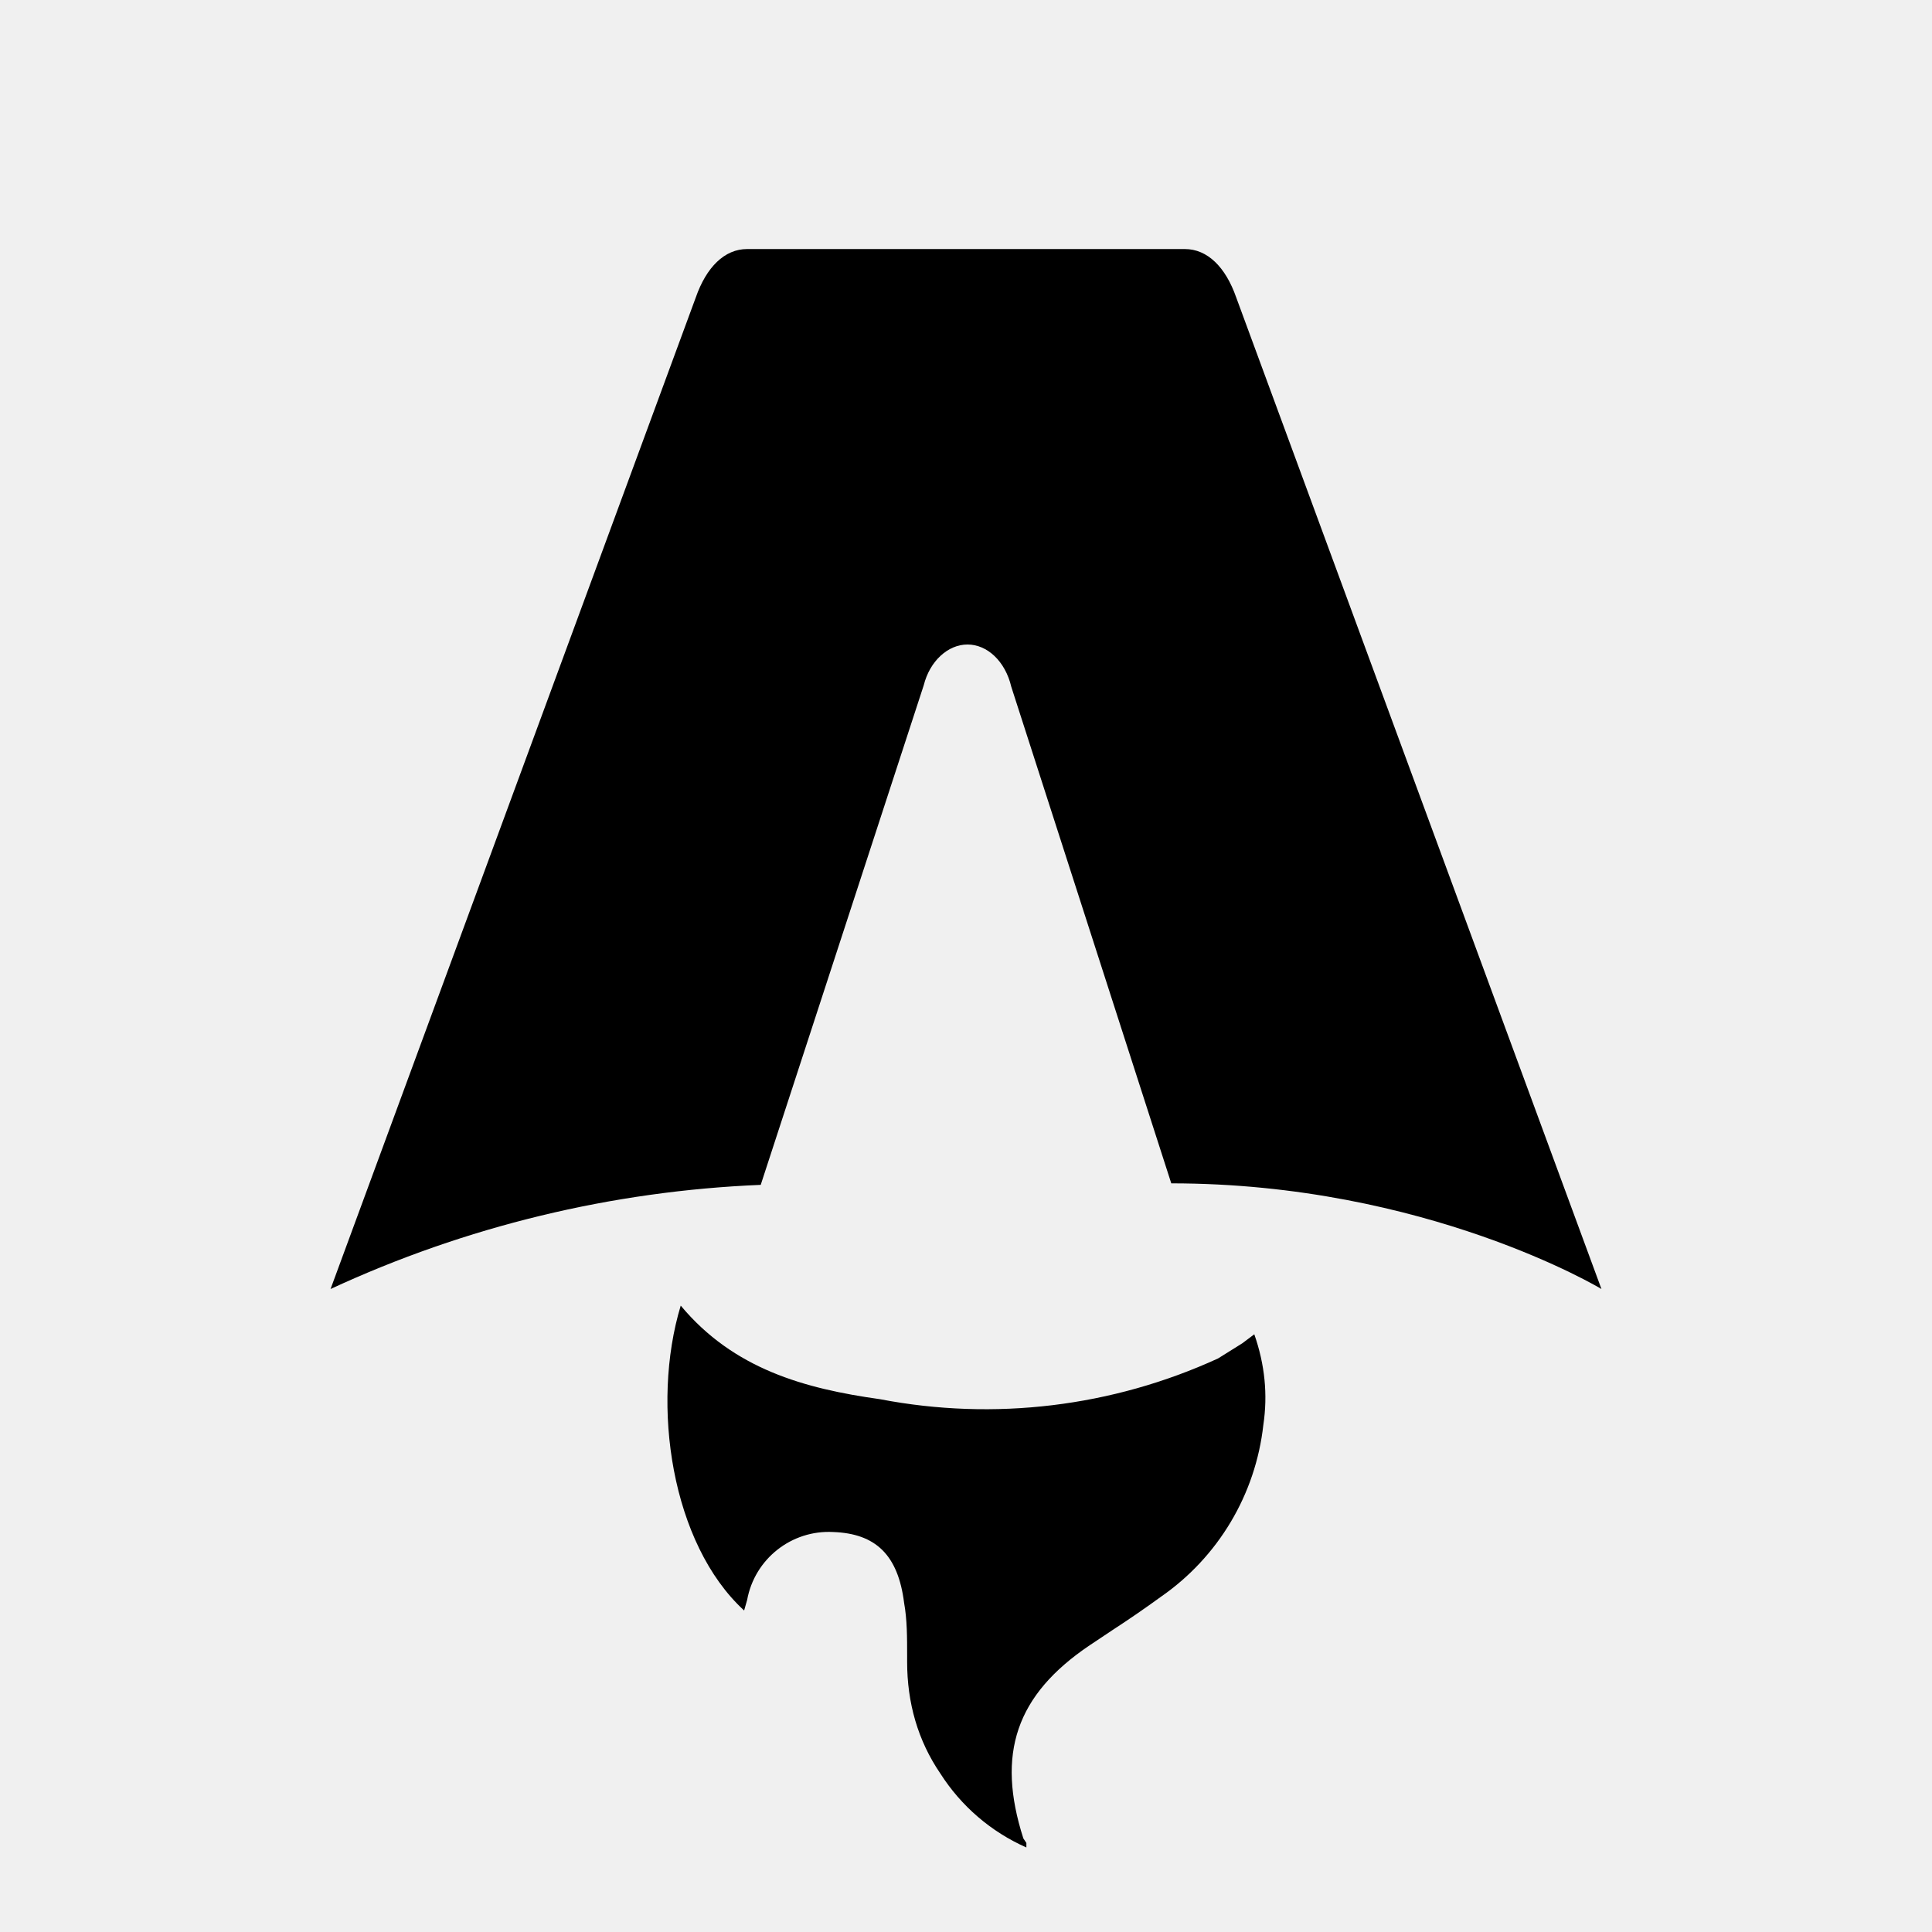
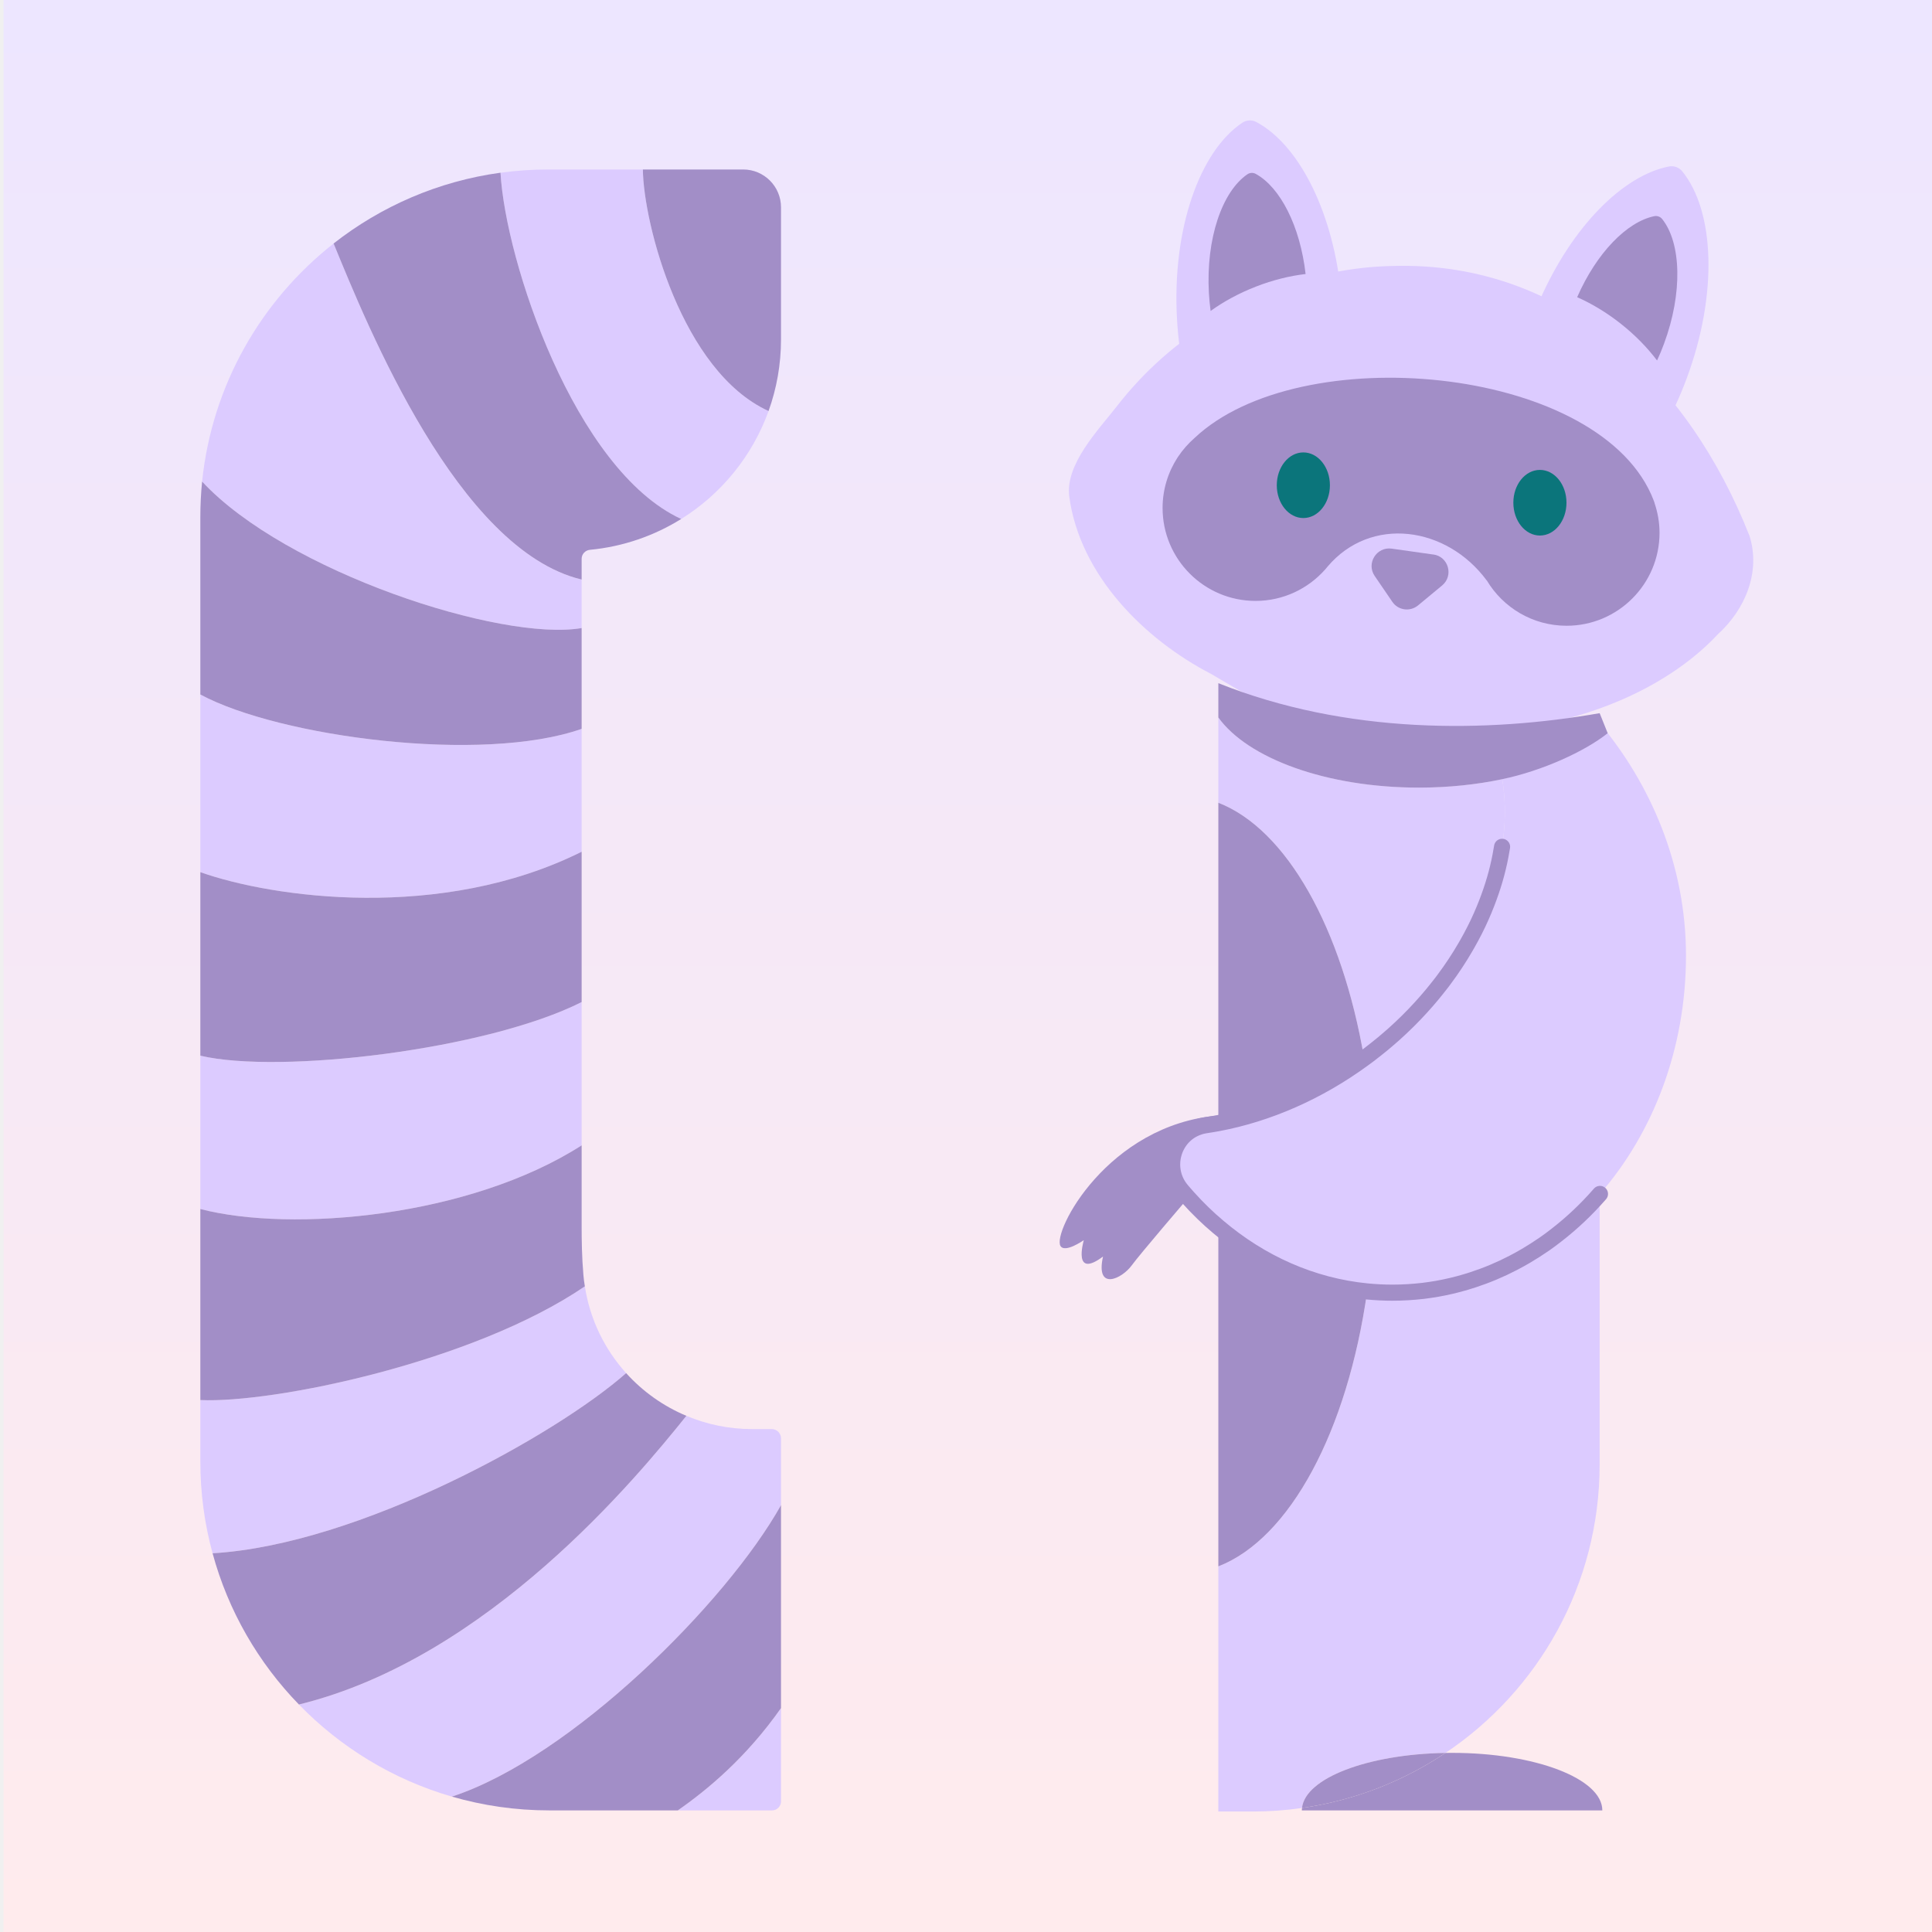
- <svg xmlns="http://www.w3.org/2000/svg" fill="none" viewBox="0 0 128 128">
-   <path d="M50.4 78.5a75.1 75.1 0 0 0-28.5 6.9l24.2-65.7c.7-2 1.9-3.2 3.4-3.2h29c1.5 0 2.7 1.2 3.4 3.2l24.2 65.7s-11.6-7-28.5-7L67 45.5c-.4-1.7-1.6-2.8-2.9-2.8-1.3 0-2.5 1.1-2.9 2.7L50.4 78.5Zm-1.1 28.2Zm-4.2-20.2c-2 6.6-.6 15.8 4.2 20.2a17.5 17.5 0 0 1 .2-.7 5.5 5.5 0 0 1 5.7-4.5c2.8.1 4.3 1.5 4.7 4.7.2 1.1.2 2.3.2 3.5v.4c0 2.7.7 5.2 2.2 7.4a13 13 0 0 0 5.7 4.9v-.3l-.2-.3c-1.8-5.6-.5-9.5 4.4-12.8l1.5-1a73 73 0 0 0 3.2-2.2 16 16 0 0 0 6.8-11.4c.3-2 .1-4-.6-6l-.8.6-1.6 1a37 37 0 0 1-22.4 2.7c-5-.7-9.7-2-13.2-6.2Z" />
-   <style>
-         path { fill: #000; }
-         @media (prefers-color-scheme: dark) {
-             path { fill: #FFF; }
-         }
+ <svg xmlns="http://www.w3.org/2000/svg" viewBox="0 0 360 360">
+   <defs>
+     <style>
+       .cls-1 {
+         fill: #a28ec7;
+       }
+ 
+       .cls-2 {
+         fill: url(#linear-gradient);
+       }
+ 
+       .cls-3 {
+         fill: #0b757b;
+       }
+ 
+       .cls-4 {
+         fill: none;
+         stroke: #a28ec7;
+         stroke-linecap: round;
+         stroke-linejoin: round;
+         stroke-width: 3px;
+       }
+ 
+       .cls-5 {
+         fill: #dccbff;
+       }
    </style>
+     <linearGradient id="linear-gradient" x1="180.66" y1="0" x2="180.66" y2="360" gradientUnits="userSpaceOnUse">
+       <stop offset="0" stop-color="#ede6ff" />
+       <stop offset="1" stop-color="#ffebed" />
+     </linearGradient>
+   </defs>
+   <g id="Layer_3" data-name="Layer 3">
+     <rect class="cls-2" x=".66" width="360" height="360" />
+   </g>
+   <g id="Layer_4" data-name="Layer 4">
+     <g>
+       <path class="cls-5" d="M249.77,53.58c-4.96.57-10.26,1.85-15.58,3.87-5.38,2.04-10.23,4.64-14.34,7.54-.25-1.79-.42-3.62-.53-5.49-.95-16.78,4.21-31.33,12.18-36.64.78-.52,1.79-.56,2.61-.12,7.71,4.12,13.95,16.06,15.66,30.83Z" />
+       <path class="cls-1" d="M243.28,51.06c-2.94.34-6.07,1.11-9.22,2.33-3.18,1.23-6.05,2.8-8.48,4.55-.15-1.08-.25-2.19-.32-3.32-.57-10.15,2.47-18.94,7.18-22.15.46-.31,1.06-.34,1.55-.07,4.56,2.5,8.27,9.72,9.29,18.66Z" />
+       <path class="cls-5" d="M286.94,55.88c4.57,2.01,9.26,4.79,13.75,8.29,4.54,3.54,8.41,7.45,11.48,11.43.76-1.64,1.47-3.33,2.12-5.09,5.85-15.75,5.21-31.18-.84-38.6-.59-.72-1.54-1.07-2.46-.89-8.58,1.67-18.07,11.23-24.05,24.85Z" />
+       <path class="cls-1" d="M293.89,55.38c2.7,1.19,5.47,2.85,8.12,4.94,2.68,2.12,4.95,4.46,6.76,6.85.46-.99.89-2.02,1.28-3.08,3.54-9.53,3.22-18.83-.33-23.28-.35-.43-.91-.64-1.46-.53-5.1,1.04-10.77,6.85-14.38,15.1Z" />
+       <path class="cls-5" d="M325.93,99.7c-11.21-28.39-34.25-51.08-66.4-50.14-3.76.07-7.5.49-11.17,1.22-16.03,3.83-29.91,11.57-40.37,25.07-3.33,4.27-9.53,10.67-8.75,16.66,1.97,14.65,13.97,26.63,26.51,33.11,0,0,0,0,0,0,6.62,3.83,14.08,9.14,29.82,10.65,39.18,3.74,58.04-11.09,64.47-18.03,5.14-4.63,8.13-11.68,5.91-18.54Z" />
+       <path class="cls-5" d="M145.53,318.28v17.39c0,.92-.75,1.67-1.67,1.67h-17.56c5.48-3.81,12.74-9.82,19.23-19.06Z" />
+       <path class="cls-5" d="M145.53,268.02v12.44c-10.18,18.2-39.13,47.06-61.33,54.31-10.98-3.18-20.76-9.18-28.5-17.16,35.36-8.65,63.1-42.46,72.2-53.79,3.78,1.59,7.92,2.47,12.25,2.47h3.65c.96,0,1.73.77,1.73,1.73Z" />
+       <path class="cls-5" d="M108.98,239.69c.95,6.2,3.71,11.76,7.69,16.17-12.97,11.47-49.77,31.97-77.06,33.57-1.49-5.45-2.28-11.18-2.28-17.1v-11.45c13.51.63,50.86-7.02,71.65-21.19Z" />
+       <path class="cls-5" d="M108.38,186.72v26.7c-20.82,13.36-54.01,16.31-71.05,11.86v-28.57c14.8,3.5,53.4-1.09,71.05-9.99Z" />
+       <path class="cls-5" d="M108.38,135.81v22.9c-26.15,13.03-57.61,8.58-71.05,3.8v-33.1c14.73,7.93,52.55,12.92,71.05,6.4Z" />
+       <path class="cls-5" d="M108.38,108v9.03c-14.98,2.58-55.13-10.51-70.72-27.3,1.85-17.98,11.03-33.77,24.5-44.35,6.42,15.64,23.19,57.1,46.22,62.62Z" />
+       <path class="cls-5" d="M143.21,76.59c-3.03,8.4-8.82,15.47-16.29,20.12-19.87-9.18-32.75-48.12-33.66-64.52,2.91-.4,5.87-.61,8.89-.61h17.64c.11,10.07,7.22,37.62,23.42,45.01Z" />
+       <path class="cls-5" d="M309.21,99.27c0-1.96-.35-3.84-.95-5.6h.02c-.07-.21-.17-.42-.25-.65-.12-.3-.24-.59-.37-.89-10.79-24.12-65.52-29.01-85.08-10.54-1.18,1.04-2.23,2.22-3.1,3.53-.03.04-.05.08-.08.12h0c-1.75,2.71-2.79,5.94-2.79,9.4,0,9.56,7.76,17.32,17.32,17.32,5.19,0,9.85-2.29,13.02-5.91.07-.09.15-.17.22-.26l.19-.23c8.06-9.49,22.18-7.53,29.64,2.58,3.02,5.06,8.55,8.45,14.87,8.45,9.56,0,17.32-7.76,17.32-17.32Z" />
+       <path class="cls-5" d="M268.71,109.09c2.19-1.82,1.19-5.38-1.63-5.77l-7.78-1.1c-2.82-.4-4.77,2.74-3.17,5.09l3.29,4.82c1.09,1.59,3.31,1.9,4.79.67l4.49-3.72Z" />
+       <path class="cls-1" d="M277.02,108.15c-7.47-10.11-21.59-12.08-29.64-2.58l-.19.23c-.07.09-.15.17-.22.26-3.18,3.62-7.83,5.91-13.02,5.91-9.56,0-17.32-7.76-17.32-17.32,0-3.47,1.04-6.7,2.79-9.4h0s.05-.07.08-.12c.87-1.31,1.92-2.49,3.1-3.53,19.57-18.46,74.29-13.57,85.08,10.54.13.3.26.59.37.89.08.22.18.43.25.65h-.02c.6,1.76.95,3.64.95,5.6,0,9.56-7.76,17.32-17.32,17.32-6.32,0-11.85-3.39-14.87-8.45Z" />
+       <path class="cls-1" d="M291.89,93.67c0-3.38-2.21-6.11-4.95-6.11s-4.95,2.73-4.95,6.11,2.21,6.12,4.95,6.12,4.95-2.74,4.95-6.12Z" />
+       <path class="cls-1" d="M247.81,90.43c0-3.38-2.22-6.12-4.95-6.12s-4.95,2.74-4.95,6.12,2.22,6.11,4.95,6.11,4.95-2.73,4.95-6.11Z" />
+       <path class="cls-5" d="M298.89,134.55c-.27.07-.55.15-.82.21" />
+       <path class="cls-1" d="M298.57,337.34h-55.99c0-.15,0-.3.03-.45,9.79-1.4,18.88-4.99,26.74-10.26.41-.01.82-.01,1.23-.01,15.46,0,27.99,4.8,27.99,10.72Z" />
+       <path class="cls-5" d="M298.07,222.54v50.32c0,22.41-11.4,42.16-28.72,53.77-14.51.24-26.14,4.7-26.74,10.26-3.02.44-6.1.66-9.24.66h-6.35v-45.68c13.34-5.17,24.05-25.21,27.73-51.23,1.55.15,3.12.23,4.7.23,1.94,0,3.86-.12,5.76-.34.86-.11,1.72-.23,2.57-.38,1.81-.32,3.59-.74,5.34-1.26.44-.13.88-.26,1.31-.41,2.59-.84,5.11-1.9,7.53-3.16.81-.42,1.6-.86,2.39-1.32,1.18-.7,2.34-1.44,3.47-2.22.75-.53,1.49-1.07,2.21-1.64,2.89-2.24,5.58-4.78,8.04-7.6Z" />
+       <path class="cls-3" d="M286.94,87.56c2.74,0,4.95,2.73,4.95,6.11s-2.21,6.12-4.95,6.12-4.95-2.74-4.95-6.12,2.21-6.11,4.95-6.11Z" />
+       <path class="cls-5" d="M287.82,231.78c.75-.53,1.49-1.08,2.21-1.64-.72.57-1.46,1.11-2.21,1.64Z" />
+       <path class="cls-5" d="M281.96,235.32c.81-.42,1.61-.86,2.39-1.32-.79.46-1.58.9-2.39,1.32Z" />
+       <path class="cls-5" d="M279.92,145.18c.7,4.23.64,8.68-.12,13.18-.48,2.93-1.27,5.89-2.35,8.83-.12.33-.24.66-.37.99-.16.43-.34.86-.52,1.3-.71,1.72-1.52,3.43-2.44,5.13-.2.39-.42.77-.64,1.16-.16.29-.33.59-.51.88-.26.45-.53.9-.81,1.35-.62,1-1.27,1.99-1.96,2.97-.33.47-.67.94-1.02,1.41-.27.37-.55.75-.85,1.12-.23.3-.47.61-.72.91-.24.31-.48.61-.74.91-.33.41-.67.81-1.02,1.2-.35.41-.72.82-1.09,1.22-1.53,1.68-3.18,3.32-4.93,4.89-.29.26-.59.52-.89.78-.78.68-1.59,1.36-2.42,2.01-.49.4-.99.79-1.5,1.17-.27.21-.55.41-.83.61-4.13-24.25-14.46-42.69-27.17-47.62v-15.9c5.47,7.62,20.14,13.07,37.37,13.07,5.51,0,10.76-.56,15.53-1.57Z" />
+       <path class="cls-5" d="M277.08,168.18c.13-.33.25-.66.37-.99-.11.33-.24.66-.37.99Z" />
+       <path class="cls-5" d="M276.56,169.48c.18-.44.36-.87.52-1.3-.16.43-.34.87-.52,1.3Z" />
+       <path class="cls-5" d="M273.12,238.89c.44-.13.87-.26,1.31-.41-.43.15-.87.28-1.31.41Z" />
+       <path class="cls-5" d="M273.48,175.77c.22-.39.44-.77.64-1.16-.2.39-.42.78-.64,1.16Z" />
+       <path class="cls-5" d="M272.16,178c.28-.45.55-.9.81-1.35-.26.45-.53.9-.81,1.35Z" />
+       <path class="cls-5" d="M269.18,182.38c.35-.47.69-.94,1.02-1.41-.33.47-.67.94-1.02,1.41Z" />
+       <path class="cls-1" d="M267.09,103.32c2.81.39,3.82,3.95,1.63,5.77l-4.49,3.72c-1.49,1.23-3.71.92-4.79-.67l-3.29-4.82c-1.6-2.34.35-5.48,3.17-5.09l7.78,1.1Z" />
+       <path class="cls-5" d="M267.61,184.41c.25-.3.49-.61.72-.91-.23.31-.47.61-.72.91Z" />
+       <path class="cls-5" d="M265.85,186.52c.35-.39.69-.79,1.02-1.2-.33.4-.67.8-1.02,1.2Z" />
+       <path class="cls-5" d="M265.21,240.53c.86-.11,1.72-.23,2.57-.38-.85.15-1.71.27-2.57.38Z" />
+       <path class="cls-5" d="M264.76,187.74c.37-.4.74-.81,1.09-1.22-.35.41-.72.82-1.09,1.22Z" />
+       <path class="cls-5" d="M258.94,193.41c.3-.26.6-.52.89-.78-.29.26-.59.52-.89.78Z" />
+       <path class="cls-5" d="M255.02,196.59c.51-.38,1.01-.77,1.5-1.17-.49.4-.99.79-1.5,1.17Z" />
+       <path class="cls-1" d="M242.61,336.89c.6-5.56,12.23-10.02,26.74-10.26-7.86,5.27-16.95,8.86-26.74,10.26Z" />
+       <path class="cls-1" d="M227.02,149.58c12.71,4.93,23.04,23.37,27.17,47.62-8.61,6.33-18.02,10.35-27.17,12.08v-59.7Z" />
+       <path class="cls-1" d="M254.75,240.64c-3.68,26.02-14.39,46.06-27.73,51.23v-63.24c7.89,6.69,17.4,11,27.73,12.01Z" />
+       <path class="cls-3" d="M242.86,84.3c2.73,0,4.95,2.74,4.95,6.12s-2.22,6.11-4.95,6.11-4.95-2.73-4.95-6.11,2.22-6.12,4.95-6.12Z" />
+       <path class="cls-5" d="M314.16,178.06c0,17.34-6.13,33.05-16.03,44.41-.02.02-.04.05-.06.07-2.46,2.82-5.15,5.36-8.04,7.6-.72.56-1.46,1.11-2.21,1.64-1.13.78-2.29,1.52-3.47,2.22-.78.46-1.58.9-2.39,1.32-2.42,1.26-4.94,2.32-7.53,3.16-.44.15-.87.28-1.31.41-1.75.52-3.53.94-5.34,1.26-.85.15-1.71.27-2.57.38-1.9.22-3.82.34-5.76.34-1.58,0-3.15-.08-4.7-.23-10.33-1.01-19.84-5.32-27.73-12.01-1.98-1.66-3.85-3.48-5.61-5.44l-.03-.03c-.3-.34-.6-.68-.9-1.03-1.62-2.13-4.14-7.17,2.89-12.14,0,0,0-.01.01-.01.39-.13.81-.24,1.25-.3.79-.12,1.59-.25,2.39-.4,9.15-1.73,18.56-5.75,27.17-12.08.28-.2.56-.4.83-.61.51-.38,1.01-.77,1.5-1.17.83-.65,1.64-1.33,2.42-2.01.3-.26.6-.52.89-.78,1.75-1.57,3.4-3.21,4.93-4.89.37-.4.74-.81,1.09-1.22.35-.4.69-.8,1.02-1.2.26-.3.5-.6.74-.91.25-.3.49-.6.72-.91.3-.37.58-.75.85-1.12.35-.47.69-.94,1.02-1.41.69-.98,1.34-1.97,1.96-2.97.28-.45.55-.9.81-1.35.18-.29.35-.59.51-.88.22-.38.44-.77.64-1.16.92-1.7,1.73-3.41,2.44-5.13.18-.43.36-.87.52-1.3.13-.33.26-.66.37-.99,1.08-2.94,1.87-5.9,2.35-8.83.76-4.5.82-8.95.12-13.18,7.53-1.59,17.88-10.35,18.15-10.42,9.46,11.28,16.09,26.41,16.09,43.3Z" />
+       <path class="cls-1" d="M201.95,231.09c-.16.1-3.51,2.42-4.34,1.09-1.58-2.54,8.76-22.62,29.41-24.32-1.43.7-2.63,1.41-3.64,2.12,0,0-4.69,4.97-4.69,4.97.41,4.84,1.48,4.59,1.49,6.83.1.12.2.24.3.35.43.57.79.93.9,1.03l.03.03s-9.06,10.57-10.51,12.57c-1.83,2.54-6.81,4.9-5.37-1.62-5.62,4.2-3.68-2.68-3.58-3.05Z" />
+       <path class="cls-1" d="M220.48,222.13c-.1-.11-.2-.23-.3-.35-3.43-4.06-1.6-10.21,3.19-11.79-7.03,4.97-4.51,10.01-2.89,12.14Z" />
+       <path class="cls-1" d="M145.53,280.46v37.82c-6.49,9.24-13.75,15.25-19.23,19.06h-23.95c-6.3,0-12.39-.9-18.15-2.57,22.2-7.25,51.15-36.11,61.33-54.31Z" />
+       <path class="cls-1" d="M145.53,38.63v24.61c0,4.69-.82,9.18-2.32,13.35-16.2-7.39-23.31-34.94-23.42-45.01h18.69c3.89,0,7.05,3.16,7.05,7.05Z" />
+       <path class="cls-1" d="M116.67,255.86c3.09,3.42,6.92,6.16,11.23,7.96-9.1,11.33-36.84,45.14-72.2,53.79-7.55-7.77-13.17-17.42-16.09-28.18,27.29-1.6,64.09-22.1,77.06-33.57Z" />
+       <path class="cls-1" d="M126.92,96.71c-5.02,3.12-10.8,5.15-16.99,5.74-.87.08-1.55.8-1.55,1.67v3.87c-23.03-5.52-39.8-46.98-46.22-62.62,8.82-6.91,19.47-11.6,31.1-13.19.91,16.4,13.79,55.34,33.66,64.52Z" />
+       <path class="cls-1" d="M108.71,237.59c.06.71.15,1.41.27,2.1-20.79,14.17-58.14,21.82-71.65,21.19v-35.6c17.04,4.45,50.23,1.5,71.05-11.86v15.04c0,2.63.04,5.78.33,9.13Z" />
+       <path class="cls-1" d="M108.38,158.71v28.01c-17.65,8.9-56.25,13.49-71.05,9.99v-34.2c13.44,4.78,44.9,9.23,71.05-3.8Z" />
+       <path class="cls-1" d="M108.38,117.03v18.78c-18.5,6.52-56.32,1.53-71.05-6.4v-33.02c0-2.25.11-4.47.33-6.66,15.59,16.79,55.74,29.88,70.72,27.3Z" />
+       <path class="cls-4" d="M298.13,222.47s-.04.05-.06.07c-2.46,2.82-5.15,5.36-8.04,7.6-.72.57-1.46,1.11-2.21,1.64-1.13.78-2.29,1.52-3.47,2.22-.78.46-1.58.9-2.39,1.32-2.42,1.26-4.94,2.32-7.53,3.16-.44.15-.87.28-1.31.41-1.75.52-3.53.94-5.34,1.26-.85.15-1.71.27-2.57.38-1.9.22-3.82.34-5.76.34-1.58,0-3.15-.08-4.7-.23-10.33-1.01-19.84-5.32-27.73-12.01-1.98-1.66-3.85-3.48-5.61-5.44l-.03-.03c-.3-.34-.6-.68-.9-1.03-.1-.11-.2-.23-.3-.35-3.43-4.06-1.6-10.21,3.19-11.79,0,0,0-.01,0-.01.39-.13.81-.24,1.25-.3.79-.12,1.59-.25,2.39-.4,9.15-1.73,18.56-5.75,27.17-12.08.28-.2.56-.4.83-.61.51-.38,1.01-.77,1.5-1.17.83-.65,1.64-1.33,2.42-2.01.3-.26.6-.52.89-.78,1.75-1.57,3.4-3.21,4.93-4.89.37-.4.74-.81,1.09-1.22.35-.4.69-.8,1.02-1.2.26-.3.5-.6.74-.91.25-.3.49-.61.72-.91.3-.37.58-.75.85-1.12.35-.47.69-.94,1.02-1.41.69-.98,1.34-1.97,1.96-2.97.28-.45.55-.9.81-1.35.18-.29.35-.59.51-.88.22-.39.44-.77.64-1.16.92-1.7,1.73-3.41,2.44-5.13.18-.44.36-.87.52-1.3.13-.33.25-.66.37-.99,1.08-2.94,1.87-5.9,2.35-8.83.04-.19.07-.38.1-.57" />
+       <path class="cls-1" d="M298.07,132.88l1.5,3.74c-4.29,3.41-12.12,6.98-19.65,8.57-4.77,1.01-10.02,1.57-15.53,1.57-17.23,0-31.9-5.45-37.37-13.07v-6.39c23.92,9.57,50.06,9.27,71.05,5.59Z" />
+     </g>
+   </g>
</svg>
